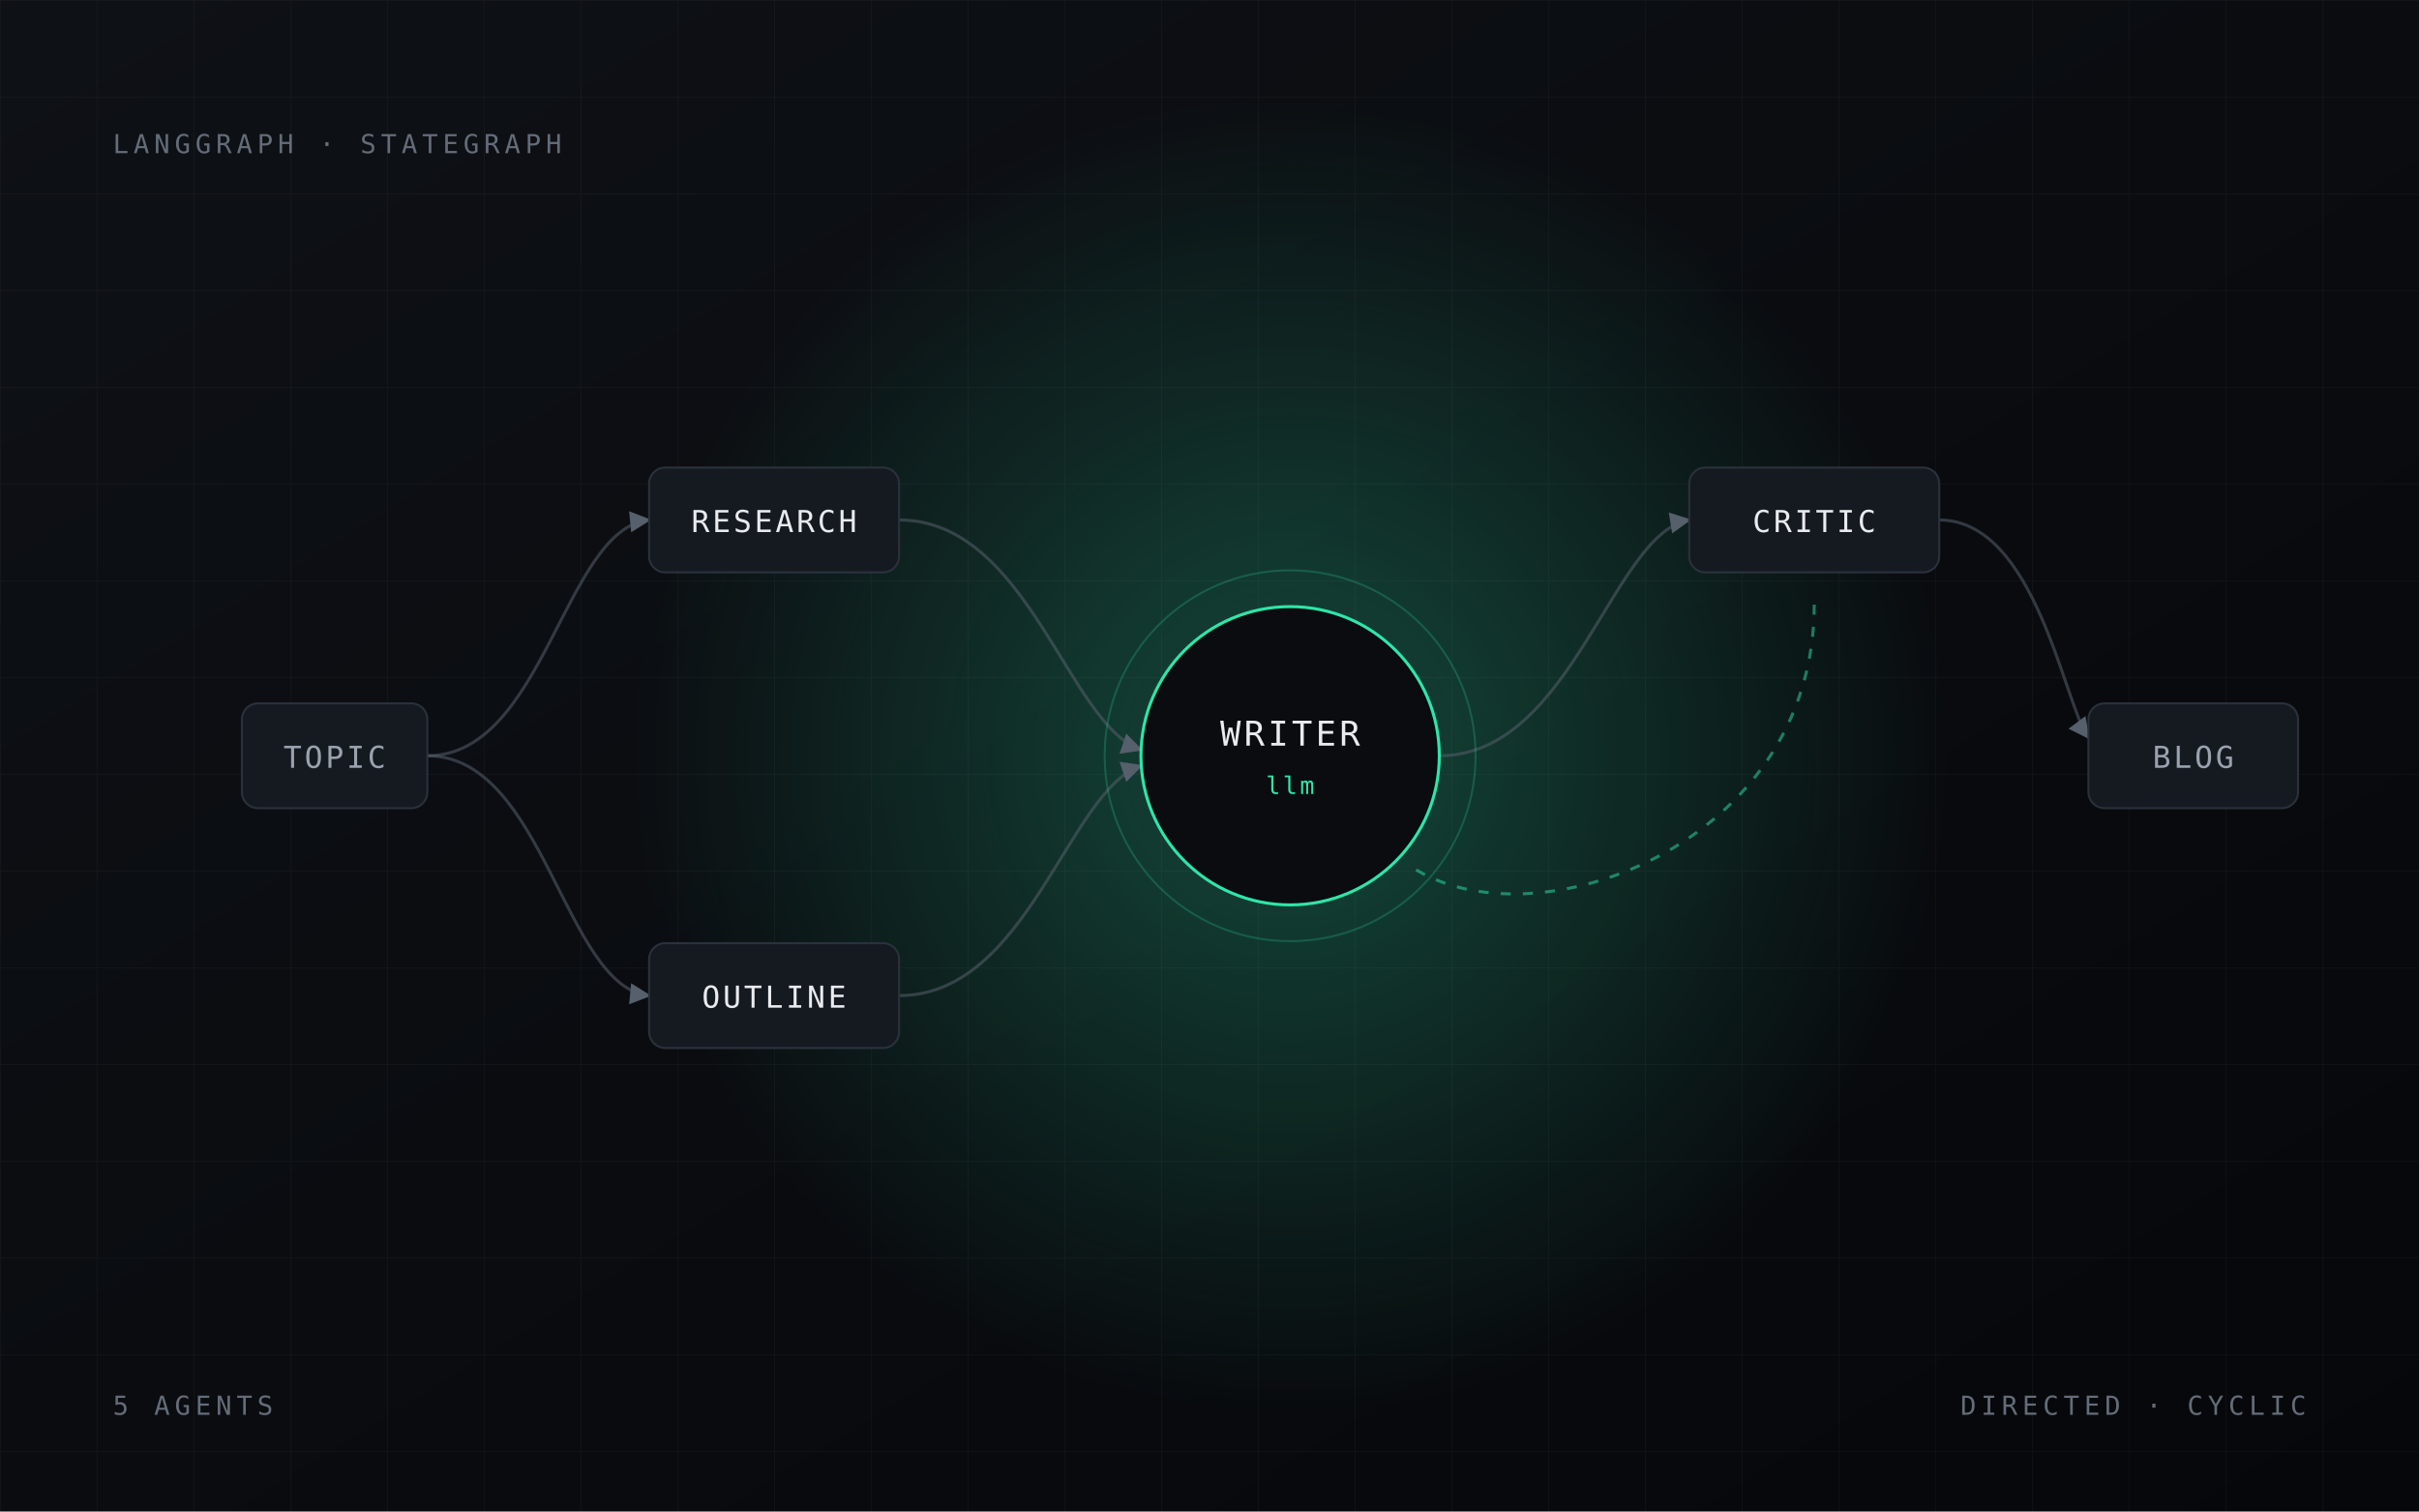
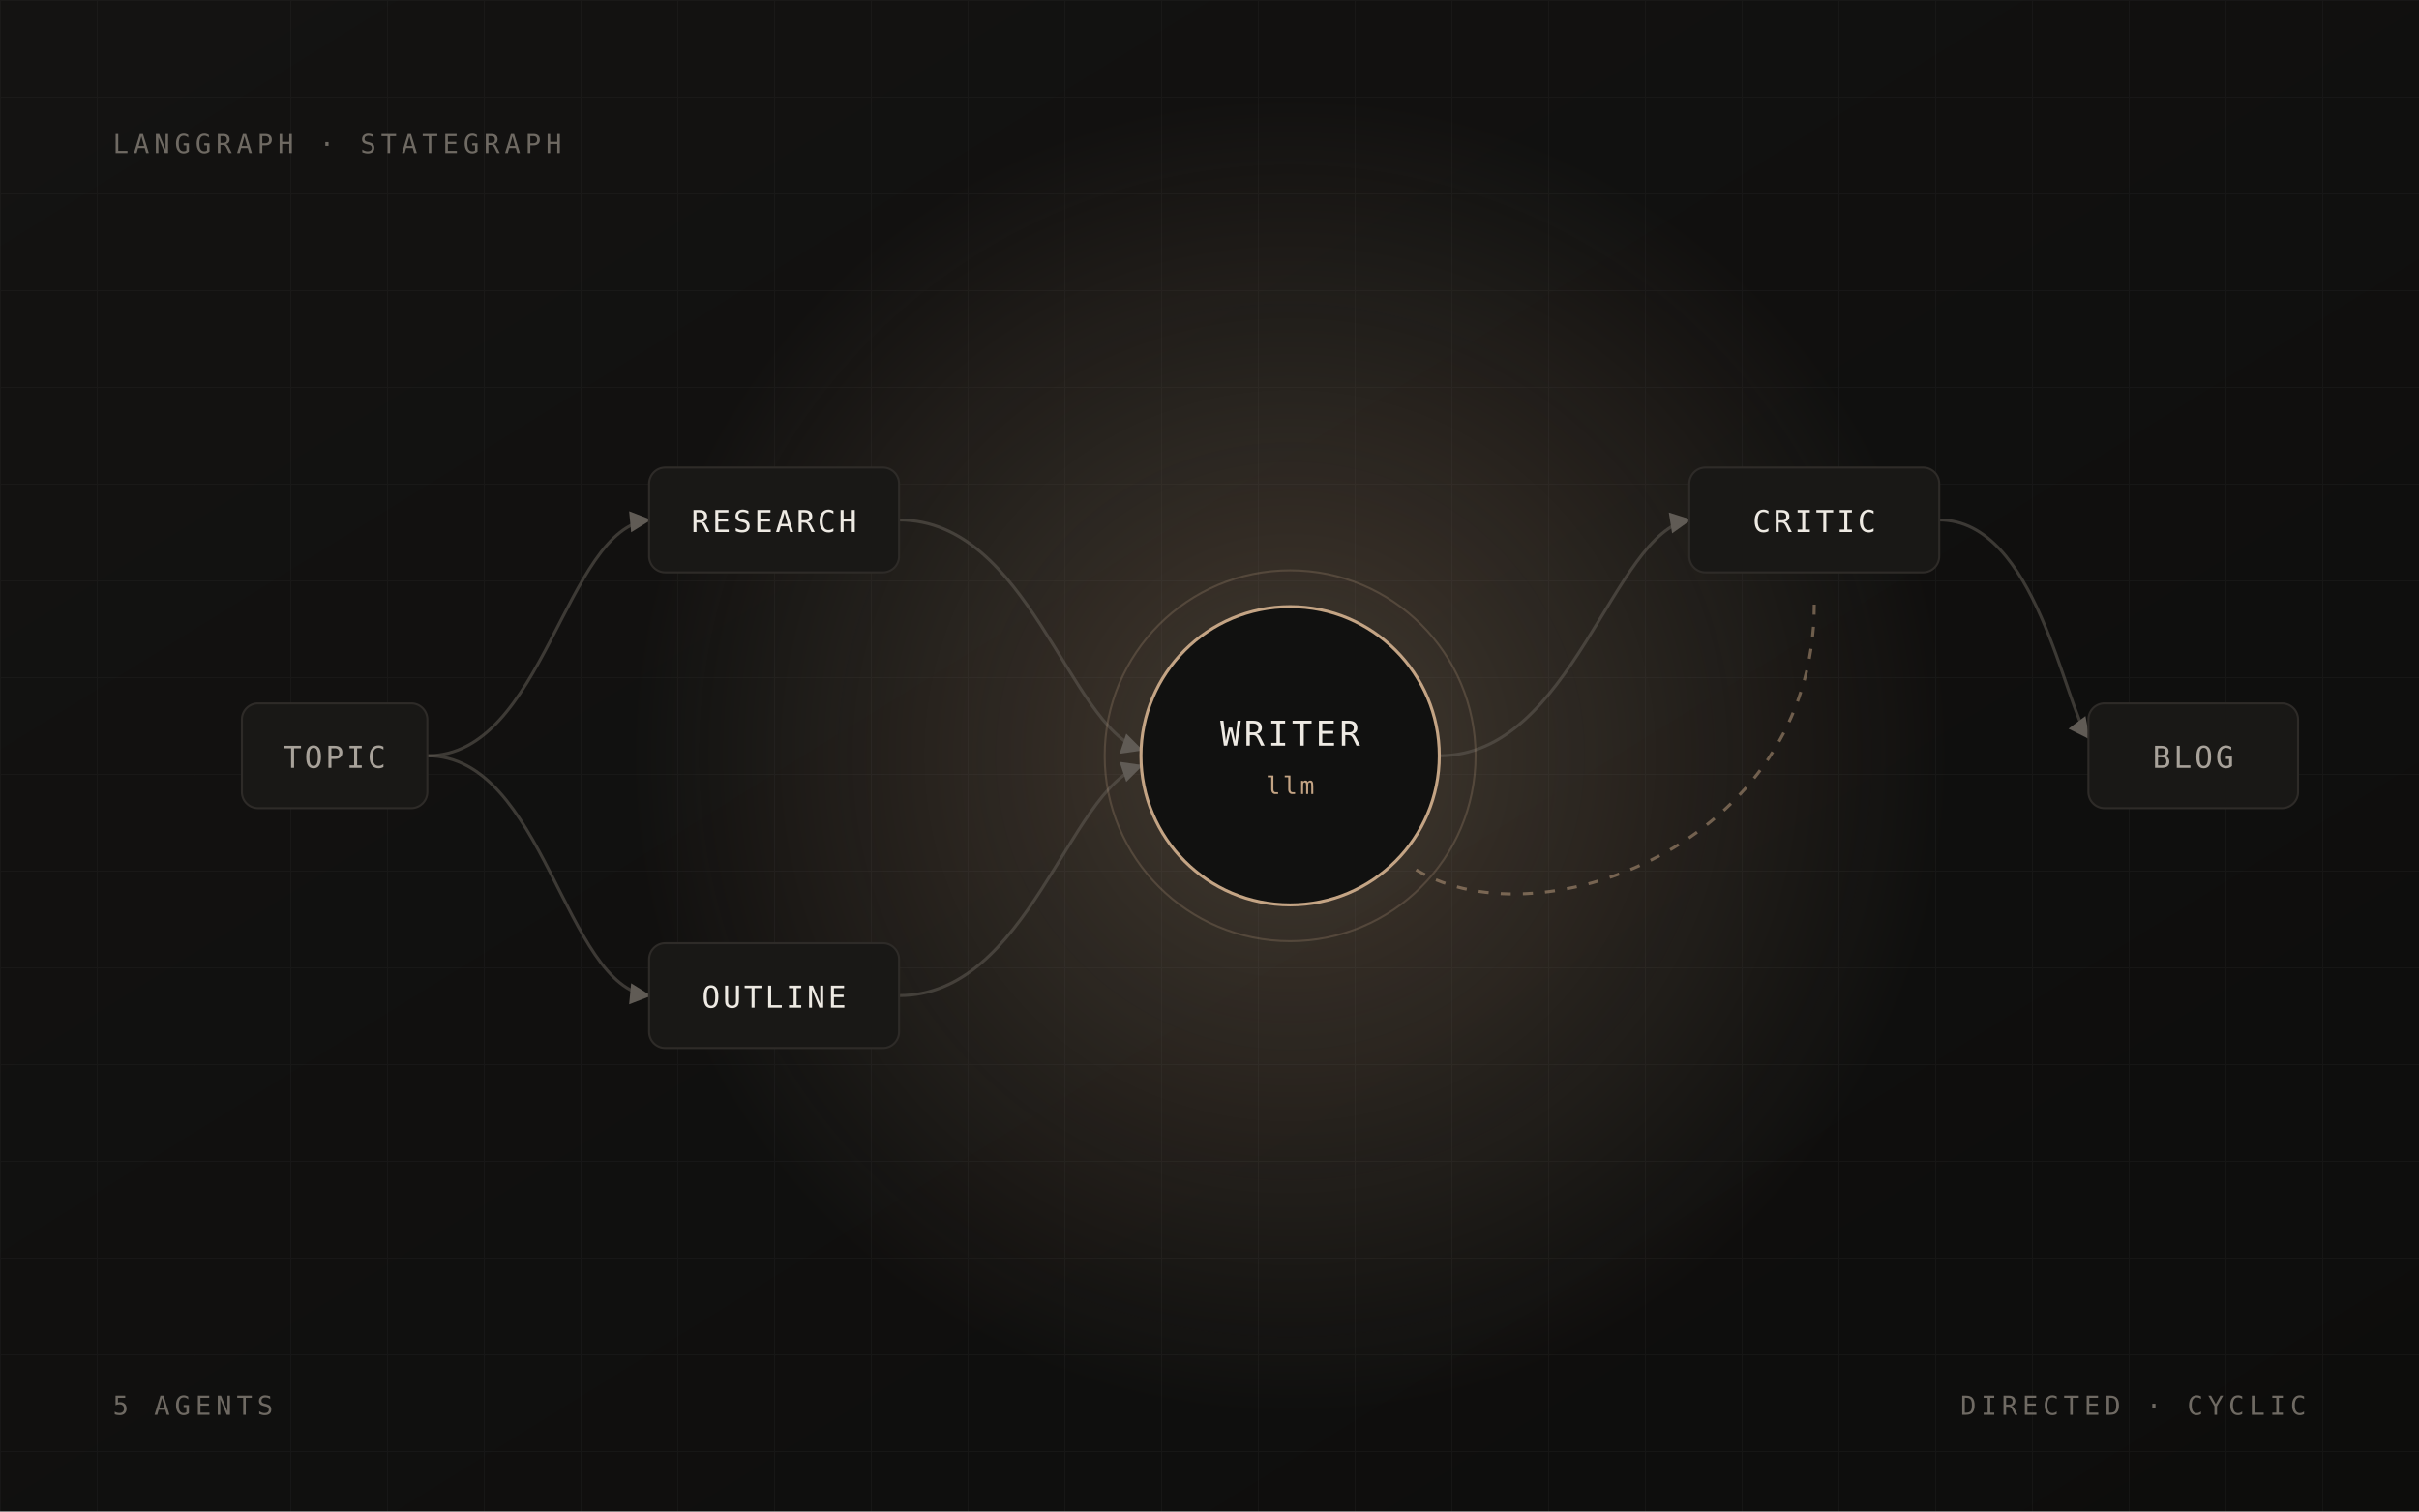
<svg xmlns="http://www.w3.org/2000/svg" viewBox="0 0 1200 750" role="img" aria-label="Directed graph of five collaborating agents feeding a writer node">
  <defs>
    <linearGradient id="ma-bg" x1="0" y1="0" x2="1" y2="1">
-       <stop offset="0" stop-color="#0E1116" />
-       <stop offset="1" stop-color="#06070A" />
+       <stop offset="0" stop-color="#141312" />
+       <stop offset="1" stop-color="#0D0D0C" />
    </linearGradient>
    <pattern id="ma-grid" width="48" height="48" patternUnits="userSpaceOnUse">
      <path d="M48 0H0V48" fill="none" stroke="#FFFFFF" stroke-opacity=".035" stroke-width="1" />
    </pattern>
    <radialGradient id="ma-glow" cx=".5" cy=".5" r=".5">
-       <stop offset="0" stop-color="#2EE6A8" stop-opacity=".28" />
-       <stop offset="1" stop-color="#2EE6A8" stop-opacity="0" />
+       <stop offset="0" stop-color="#C4A484" stop-opacity=".28" />
+       <stop offset="1" stop-color="#C4A484" stop-opacity="0" />
    </radialGradient>
    <marker id="ma-ar" viewBox="0 0 10 10" refX="9" refY="5" markerWidth="7" markerHeight="7" orient="auto-start-reverse">
-       <path d="M0 0 10 5 0 10z" fill="#565F6C" />
+       <path d="M0 0 10 5 0 10z" fill="#605B55" />
    </marker>
  </defs>
  <rect width="1200" height="750" fill="url(#ma-bg)" />
  <rect width="1200" height="750" fill="url(#ma-grid)" />
  <circle cx="640" cy="375" r="330" fill="url(#ma-glow)" />
-   <g stroke="#565F6C" stroke-opacity=".55" stroke-width="1.5" fill="none" marker-end="url(#ma-ar)">
+   <g stroke="#605B55" stroke-opacity=".55" stroke-width="1.5" fill="none" marker-end="url(#ma-ar)">
    <path d="M212 375 C 270 375, 280 262, 322 258" />
    <path d="M212 375 C 270 375, 280 490, 322 494" />
    <path d="M446 258 C 510 258, 530 360, 566 372" />
    <path d="M446 494 C 510 494, 530 392, 566 380" />
    <path d="M714 375 C 780 375, 800 264, 838 258" />
    <path d="M962 258 C 1010 258, 1024 350, 1036 366" />
  </g>
-   <path d="M900 300 C 900 420, 760 470, 700 430" fill="none" stroke="#2EE6A8" stroke-opacity=".5" stroke-width="1.5" stroke-dasharray="5 6" />
+   <path d="M900 300 C 900 420, 760 470, 700 430" fill="none" stroke="#C4A484" stroke-opacity=".5" stroke-width="1.5" stroke-dasharray="5 6" />
  <g font-family="ui-monospace,'JetBrains Mono',monospace" font-size="15" letter-spacing="1.4" text-anchor="middle">
-     <g fill="#06070A">
-       <rect x="120" y="349" width="92" height="52" rx="8" fill="#151A21" stroke="#2A313B" />
-       <rect x="322" y="232" width="124" height="52" rx="8" fill="#151A21" stroke="#2A313B" />
-       <rect x="322" y="468" width="124" height="52" rx="8" fill="#151A21" stroke="#2A313B" />
-       <rect x="838" y="232" width="124" height="52" rx="8" fill="#151A21" stroke="#2A313B" />
-       <rect x="1036" y="349" width="104" height="52" rx="8" fill="#151A21" stroke="#2A313B" />
+     <g fill="#0D0D0C">
+       <rect x="120" y="349" width="92" height="52" rx="8" fill="#191816" stroke="#2E2B28" />
+       <rect x="322" y="232" width="124" height="52" rx="8" fill="#191816" stroke="#2E2B28" />
+       <rect x="322" y="468" width="124" height="52" rx="8" fill="#191816" stroke="#2E2B28" />
+       <rect x="838" y="232" width="124" height="52" rx="8" fill="#191816" stroke="#2E2B28" />
+       <rect x="1036" y="349" width="104" height="52" rx="8" fill="#191816" stroke="#2E2B28" />
    </g>
-     <text x="166" y="381" fill="#9AA2AE">TOPIC</text>
-     <text x="384" y="264" fill="#E9EBEE">RESEARCH</text>
-     <text x="384" y="500" fill="#E9EBEE">OUTLINE</text>
-     <text x="900" y="264" fill="#E9EBEE">CRITIC</text>
-     <text x="1088" y="381" fill="#9AA2AE">BLOG</text>
+     <text x="166" y="381" fill="#A8A29A">TOPIC</text>
+     <text x="384" y="264" fill="#EEEAE3">RESEARCH</text>
+     <text x="384" y="500" fill="#EEEAE3">OUTLINE</text>
+     <text x="900" y="264" fill="#EEEAE3">CRITIC</text>
+     <text x="1088" y="381" fill="#A8A29A">BLOG</text>
  </g>
-   <circle cx="640" cy="375" r="74" fill="#0A0C10" stroke="#2EE6A8" stroke-width="1.5" />
-   <circle cx="640" cy="375" r="92" fill="none" stroke="#2EE6A8" stroke-opacity=".22" stroke-width="1" />
-   <text x="640" y="370" text-anchor="middle" font-family="ui-monospace,'JetBrains Mono',monospace" font-size="17" letter-spacing="1.6" fill="#E9EBEE">WRITER</text>
-   <text x="640" y="394" text-anchor="middle" font-family="ui-monospace,'JetBrains Mono',monospace" font-size="12" letter-spacing="1.2" fill="#2EE6A8">llm</text>
-   <g font-family="ui-monospace,'JetBrains Mono',monospace" font-size="13" letter-spacing="2.4" fill="#646C79">
+   <circle cx="640" cy="375" r="74" fill="#111110" stroke="#C4A484" stroke-width="1.5" />
+   <circle cx="640" cy="375" r="92" fill="none" stroke="#C4A484" stroke-opacity=".22" stroke-width="1" />
+   <text x="640" y="370" text-anchor="middle" font-family="ui-monospace,'JetBrains Mono',monospace" font-size="17" letter-spacing="1.6" fill="#EEEAE3">WRITER</text>
+   <text x="640" y="394" text-anchor="middle" font-family="ui-monospace,'JetBrains Mono',monospace" font-size="12" letter-spacing="1.2" fill="#C4A484">llm</text>
+   <g font-family="ui-monospace,'JetBrains Mono',monospace" font-size="13" letter-spacing="2.4" fill="#6F6A63">
    <text x="56" y="76">LANGGRAPH · STATEGRAPH</text>
    <text x="56" y="702">5 AGENTS</text>
    <text x="1144" y="702" text-anchor="end">DIRECTED · CYCLIC</text>
  </g>
</svg>
